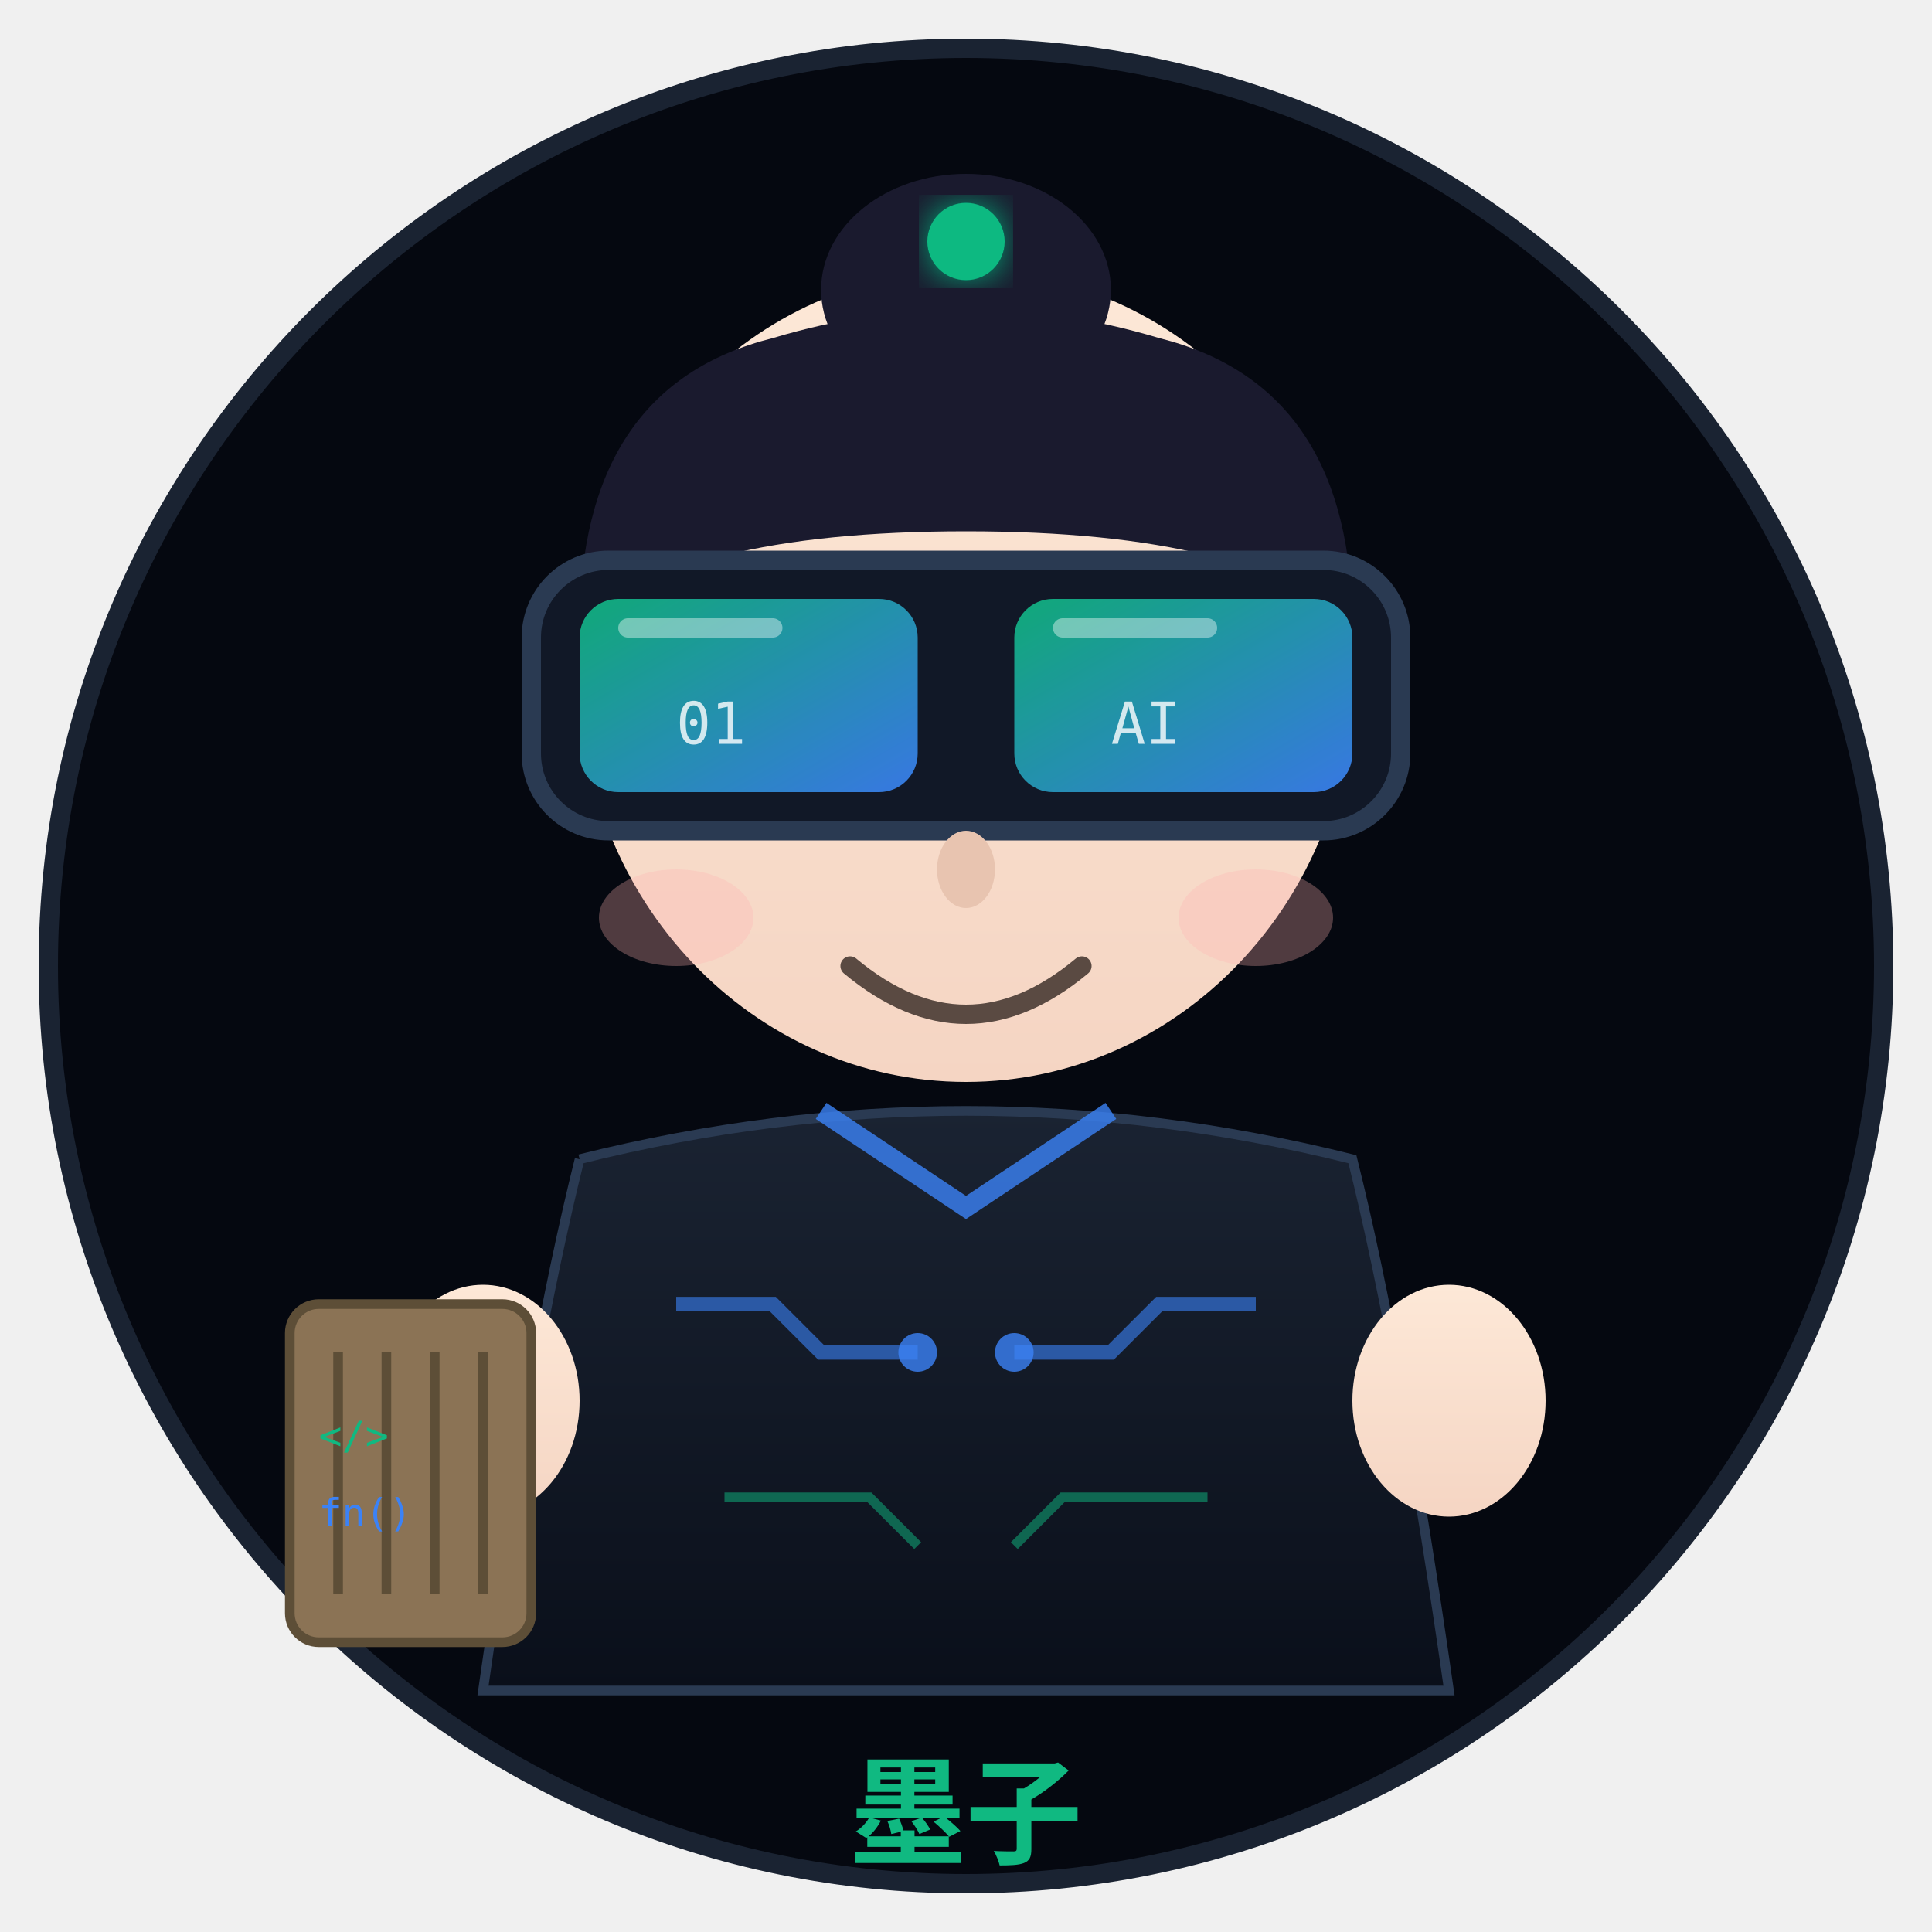
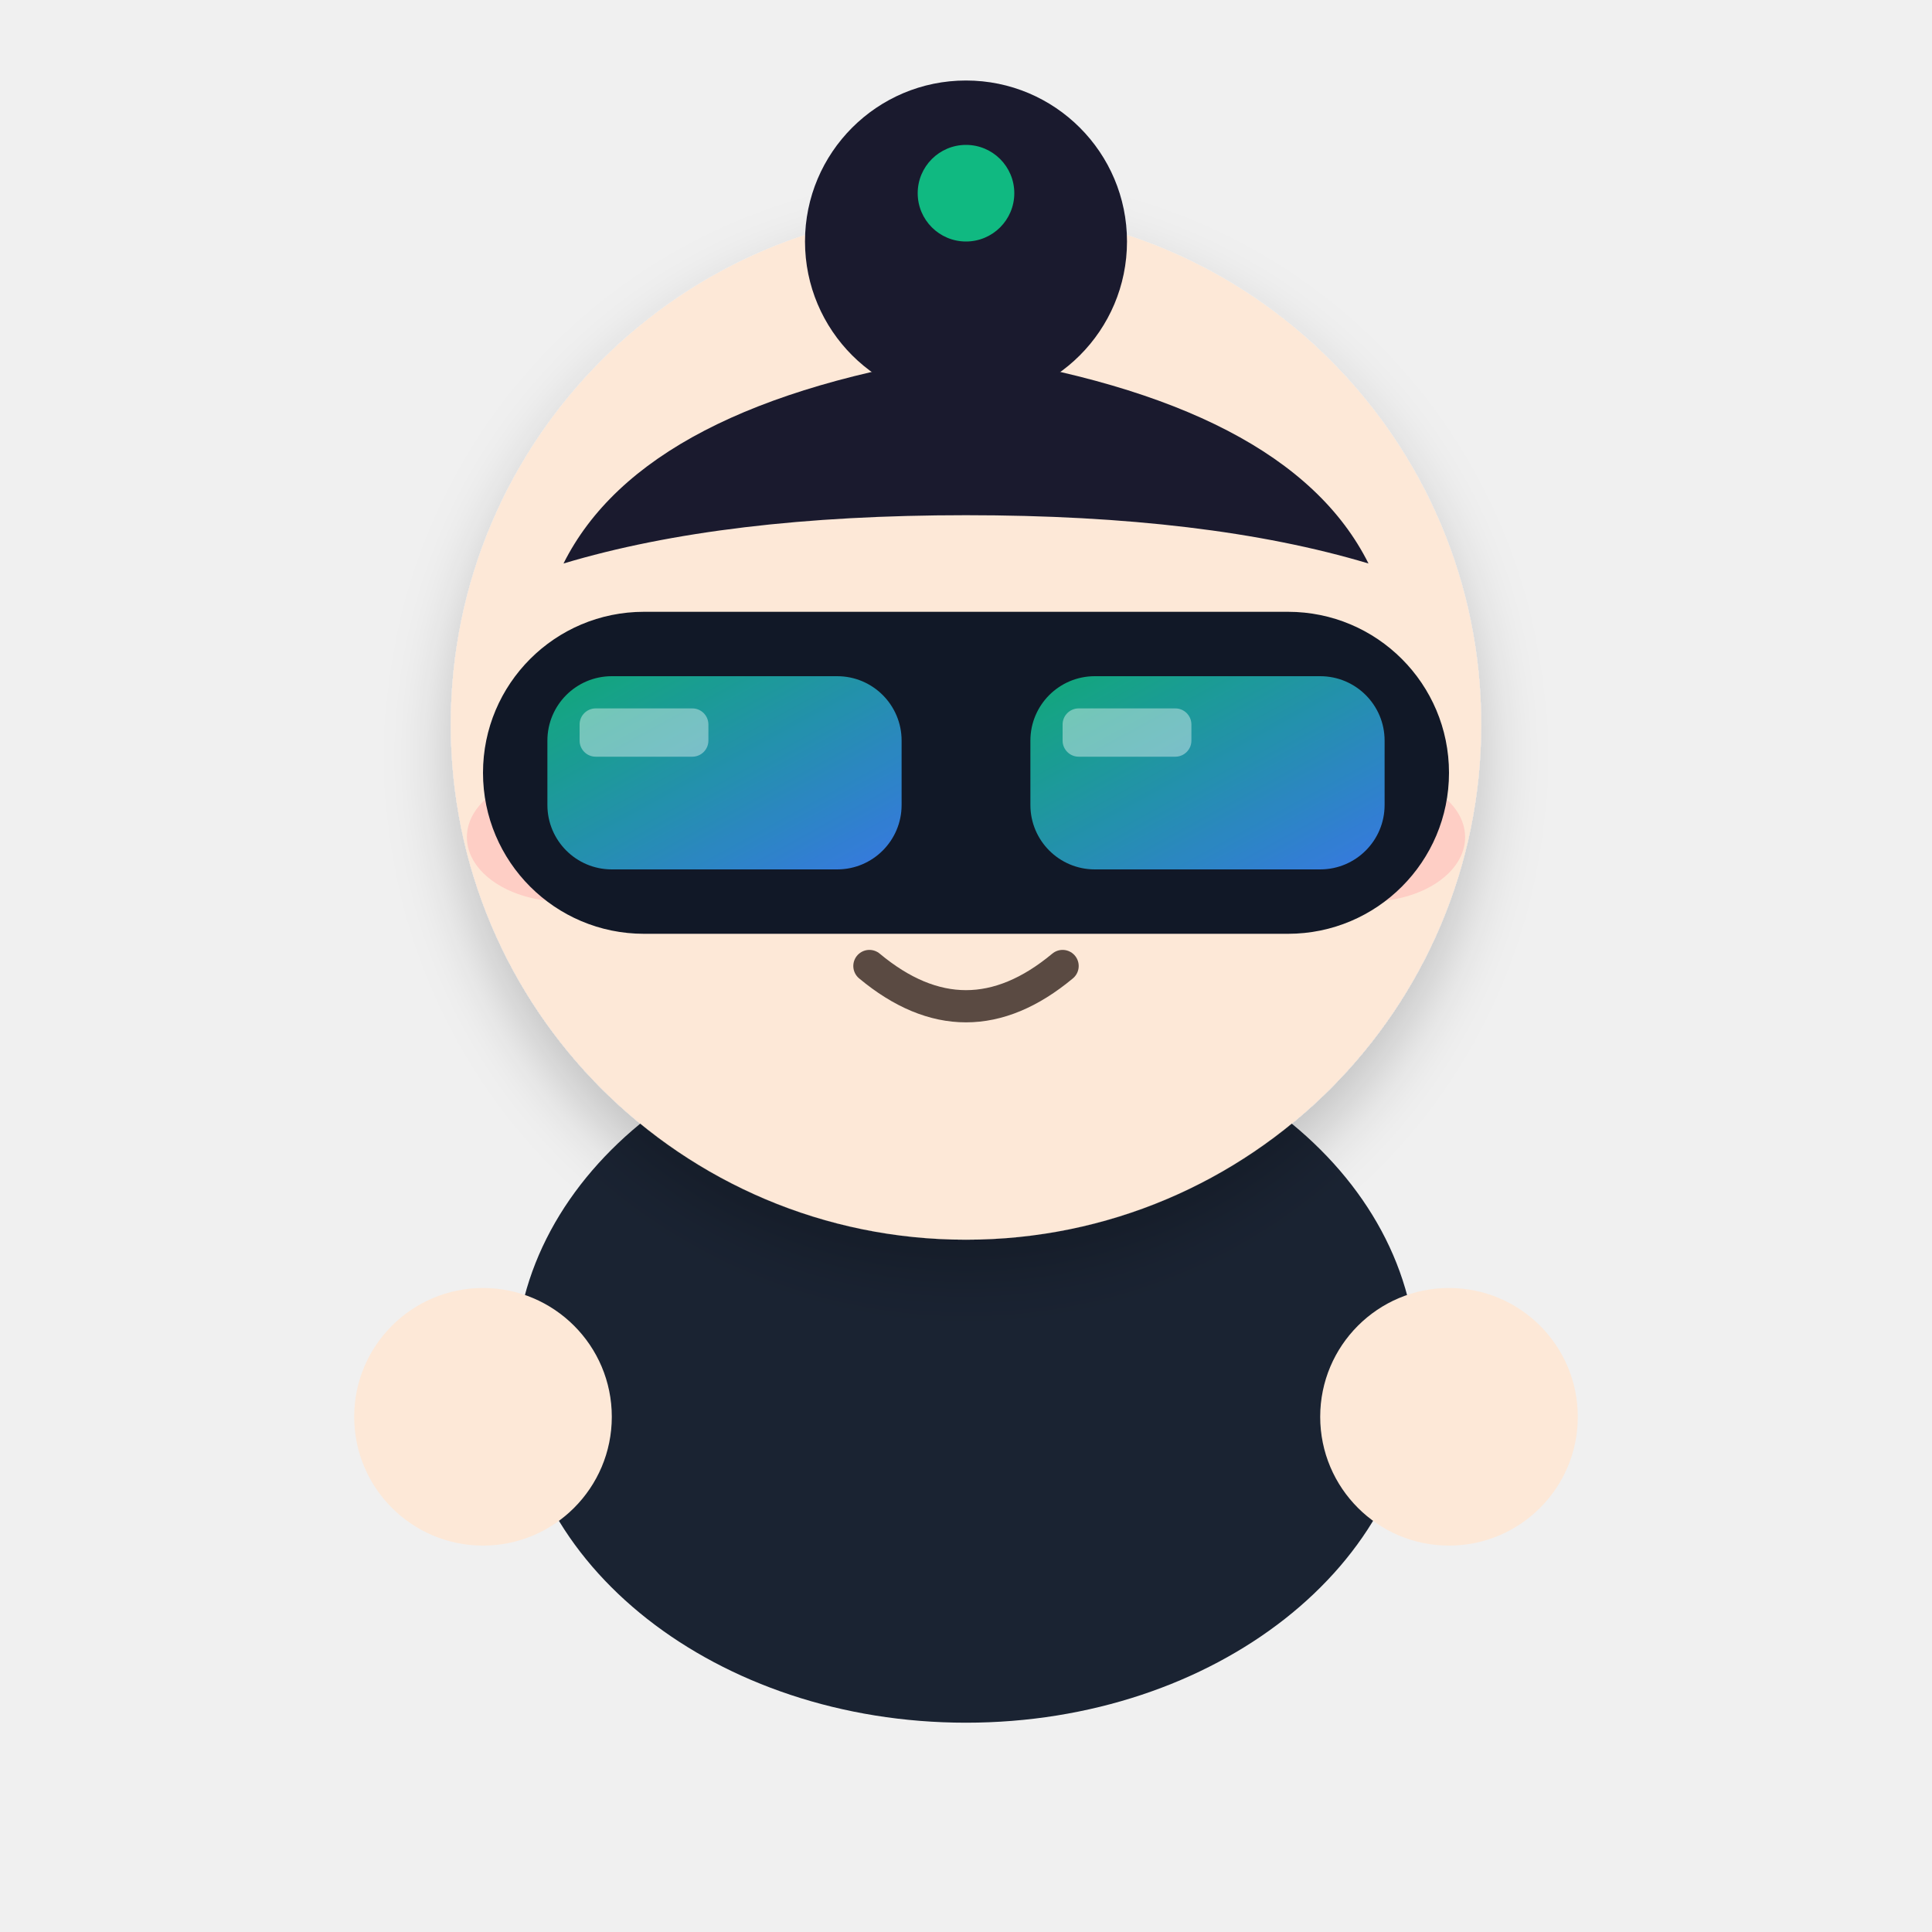
- <svg xmlns="http://www.w3.org/2000/svg" viewBox="0 0 200 200" width="200" height="200">
+ <svg xmlns="http://www.w3.org/2000/svg" viewBox="0 0 120 120" width="120" height="120">
  <defs>
-     <filter id="glow">
-       <feGaussianBlur stdDeviation="2" result="coloredBlur" />
-       <feMerge>
-         <feMergeNode in="coloredBlur" />
-         <feMergeNode in="SourceGraphic" />
-       </feMerge>
-     </filter>
-     <linearGradient id="robeGradient" x1="0%" y1="0%" x2="0%" y2="100%">
-       <stop offset="0%" style="stop-color:#1a2332" />
-       <stop offset="100%" style="stop-color:#0a0f1a" />
-     </linearGradient>
-     <linearGradient id="glassGradient" x1="0%" y1="0%" x2="100%" y2="100%">
+     <linearGradient id="glassGlow" x1="0%" y1="0%" x2="100%" y2="100%">
      <stop offset="0%" style="stop-color:#10b981" />
      <stop offset="100%" style="stop-color:#3b82f6" />
    </linearGradient>
-     <linearGradient id="skinGradient" x1="0%" y1="0%" x2="0%" y2="100%">
-       <stop offset="0%" style="stop-color:#fde8d7" />
-       <stop offset="100%" style="stop-color:#f5d5c3" />
-     </linearGradient>
+     <filter id="shadow">
+       <feDropShadow dx="0" dy="2" stdDeviation="2" flood-color="#000" flood-opacity="0.2" />
+     </filter>
  </defs>
-   <circle cx="100" cy="100" r="95" fill="#050810" stroke="#1a2332" stroke-width="2" />
-   <path d="M60 120 Q55 140 50 175 L150 175 Q145 140 140 120 Q120 115 100 115 Q80 115 60 120" fill="url(#robeGradient)" stroke="#2a3a52" stroke-width="1" />
-   <path d="M70 135 L80 135 L85 140 L95 140" stroke="#3b82f6" stroke-width="1.5" fill="none" opacity="0.6" />
-   <path d="M130 135 L120 135 L115 140 L105 140" stroke="#3b82f6" stroke-width="1.5" fill="none" opacity="0.6" />
-   <circle cx="95" cy="140" r="2" fill="#3b82f6" opacity="0.8" />
-   <circle cx="105" cy="140" r="2" fill="#3b82f6" opacity="0.8" />
-   <path d="M75 155 L90 155 L95 160" stroke="#10b981" stroke-width="1" fill="none" opacity="0.5" />
-   <path d="M125 155 L110 155 L105 160" stroke="#10b981" stroke-width="1" fill="none" opacity="0.5" />
-   <path d="M85 115 L100 125 L115 115" fill="none" stroke="#3b82f6" stroke-width="2" opacity="0.8" />
-   <ellipse cx="100" cy="70" rx="40" ry="42" fill="url(#skinGradient)" />
-   <ellipse cx="100" cy="30" rx="15" ry="12" fill="#1a1a2e" />
-   <rect x="95" y="28" width="10" height="15" fill="#1a1a2e" />
-   <circle cx="100" cy="25" r="4" fill="#10b981" filter="url(#glow)" />
-   <path d="M60 65 Q60 40 80 35 Q90 32 100 32 Q110 32 120 35 Q140 40 140 65 Q130 55 100 55 Q70 55 60 65" fill="#1a1a2e" />
-   <rect x="55" y="58" width="90" height="28" rx="8" fill="#111827" stroke="#2a3a52" stroke-width="2" />
-   <rect x="60" y="62" width="35" height="20" rx="4" fill="url(#glassGradient)" opacity="0.9" />
-   <rect x="105" y="62" width="35" height="20" rx="4" fill="url(#glassGradient)" opacity="0.9" />
-   <path d="M65 65 L80 65" stroke="white" stroke-width="2" opacity="0.4" stroke-linecap="round" />
-   <path d="M110 65 L125 65" stroke="white" stroke-width="2" opacity="0.4" stroke-linecap="round" />
-   <text x="70" y="77" font-family="monospace" font-size="6" fill="white" opacity="0.8">01</text>
-   <text x="115" y="77" font-family="monospace" font-size="6" fill="white" opacity="0.8">AI</text>
-   <ellipse cx="100" cy="90" rx="3" ry="4" fill="#e8c4b0" />
-   <path d="M88 100 Q100 110 112 100" fill="none" stroke="#5a4a42" stroke-width="2" stroke-linecap="round" />
-   <ellipse cx="70" cy="95" rx="8" ry="5" fill="#ffb3b3" opacity="0.3" />
-   <ellipse cx="130" cy="95" rx="8" ry="5" fill="#ffb3b3" opacity="0.3" />
-   <ellipse cx="50" cy="145" rx="10" ry="12" fill="url(#skinGradient)" />
-   <rect x="30" y="135" width="25" height="35" rx="3" fill="#8B7355" stroke="#5D4E37" stroke-width="1" />
-   <line x1="35" y1="140" x2="35" y2="165" stroke="#5D4E37" stroke-width="1" />
-   <line x1="40" y1="140" x2="40" y2="165" stroke="#5D4E37" stroke-width="1" />
-   <line x1="45" y1="140" x2="45" y2="165" stroke="#5D4E37" stroke-width="1" />
-   <line x1="50" y1="140" x2="50" y2="165" stroke="#5D4E37" stroke-width="1" />
-   <text x="33" y="150" font-family="monospace" font-size="4" fill="#10b981">&lt;/&gt;</text>
-   <text x="33" y="158" font-family="monospace" font-size="4" fill="#3b82f6">fn()</text>
-   <ellipse cx="150" cy="145" rx="10" ry="12" fill="url(#skinGradient)" />
-   <text x="100" y="192" text-anchor="middle" font-family="system-ui, sans-serif" font-size="12" font-weight="bold" fill="#10b981">墨子</text>
+   <ellipse cx="60" cy="85" rx="28" ry="22" fill="#1a2332" />
+   <path d="M48 68 L60 75 L72 68" fill="none" stroke="#10b981" stroke-width="2" stroke-linecap="round" />
+   <circle cx="60" cy="45" r="32" fill="#fde8d7" filter="url(#shadow)" />
+   <ellipse cx="35" cy="52" rx="6" ry="4" fill="#ffb3b3" opacity="0.5" />
+   <ellipse cx="85" cy="52" rx="6" ry="4" fill="#ffb3b3" opacity="0.5" />
+   <circle cx="60" cy="15" r="10" fill="#1a1a2e" />
+   <rect x="56" y="15" width="8" height="10" fill="#1a1a2e" />
+   <circle cx="60" cy="12" r="3" fill="#10b981">
+     <animate attributeName="opacity" values="1;0.5;1" dur="2s" repeatCount="indefinite" />
+   </circle>
+   <path d="M35 35 Q40 25 60 22 Q80 25 85 35 Q75 32 60 32 Q45 32 35 35" fill="#1a1a2e" />
+   <rect x="30" y="38" width="60" height="20" rx="10" fill="#111827" />
+   <rect x="34" y="42" width="22" height="12" rx="4" fill="url(#glassGlow)" opacity="0.9" />
+   <rect x="64" y="42" width="22" height="12" rx="4" fill="url(#glassGlow)" opacity="0.9" />
+   <rect x="36" y="44" width="8" height="3" rx="1" fill="white" opacity="0.4" />
+   <rect x="66" y="44" width="8" height="3" rx="1" fill="white" opacity="0.4" />
+   <path d="M54 60 Q60 65 66 60" fill="none" stroke="#5a4a42" stroke-width="2" stroke-linecap="round" />
+   <circle cx="30" cy="88" r="8" fill="#fde8d7" />
+   <circle cx="90" cy="88" r="8" fill="#fde8d7" />
</svg>
